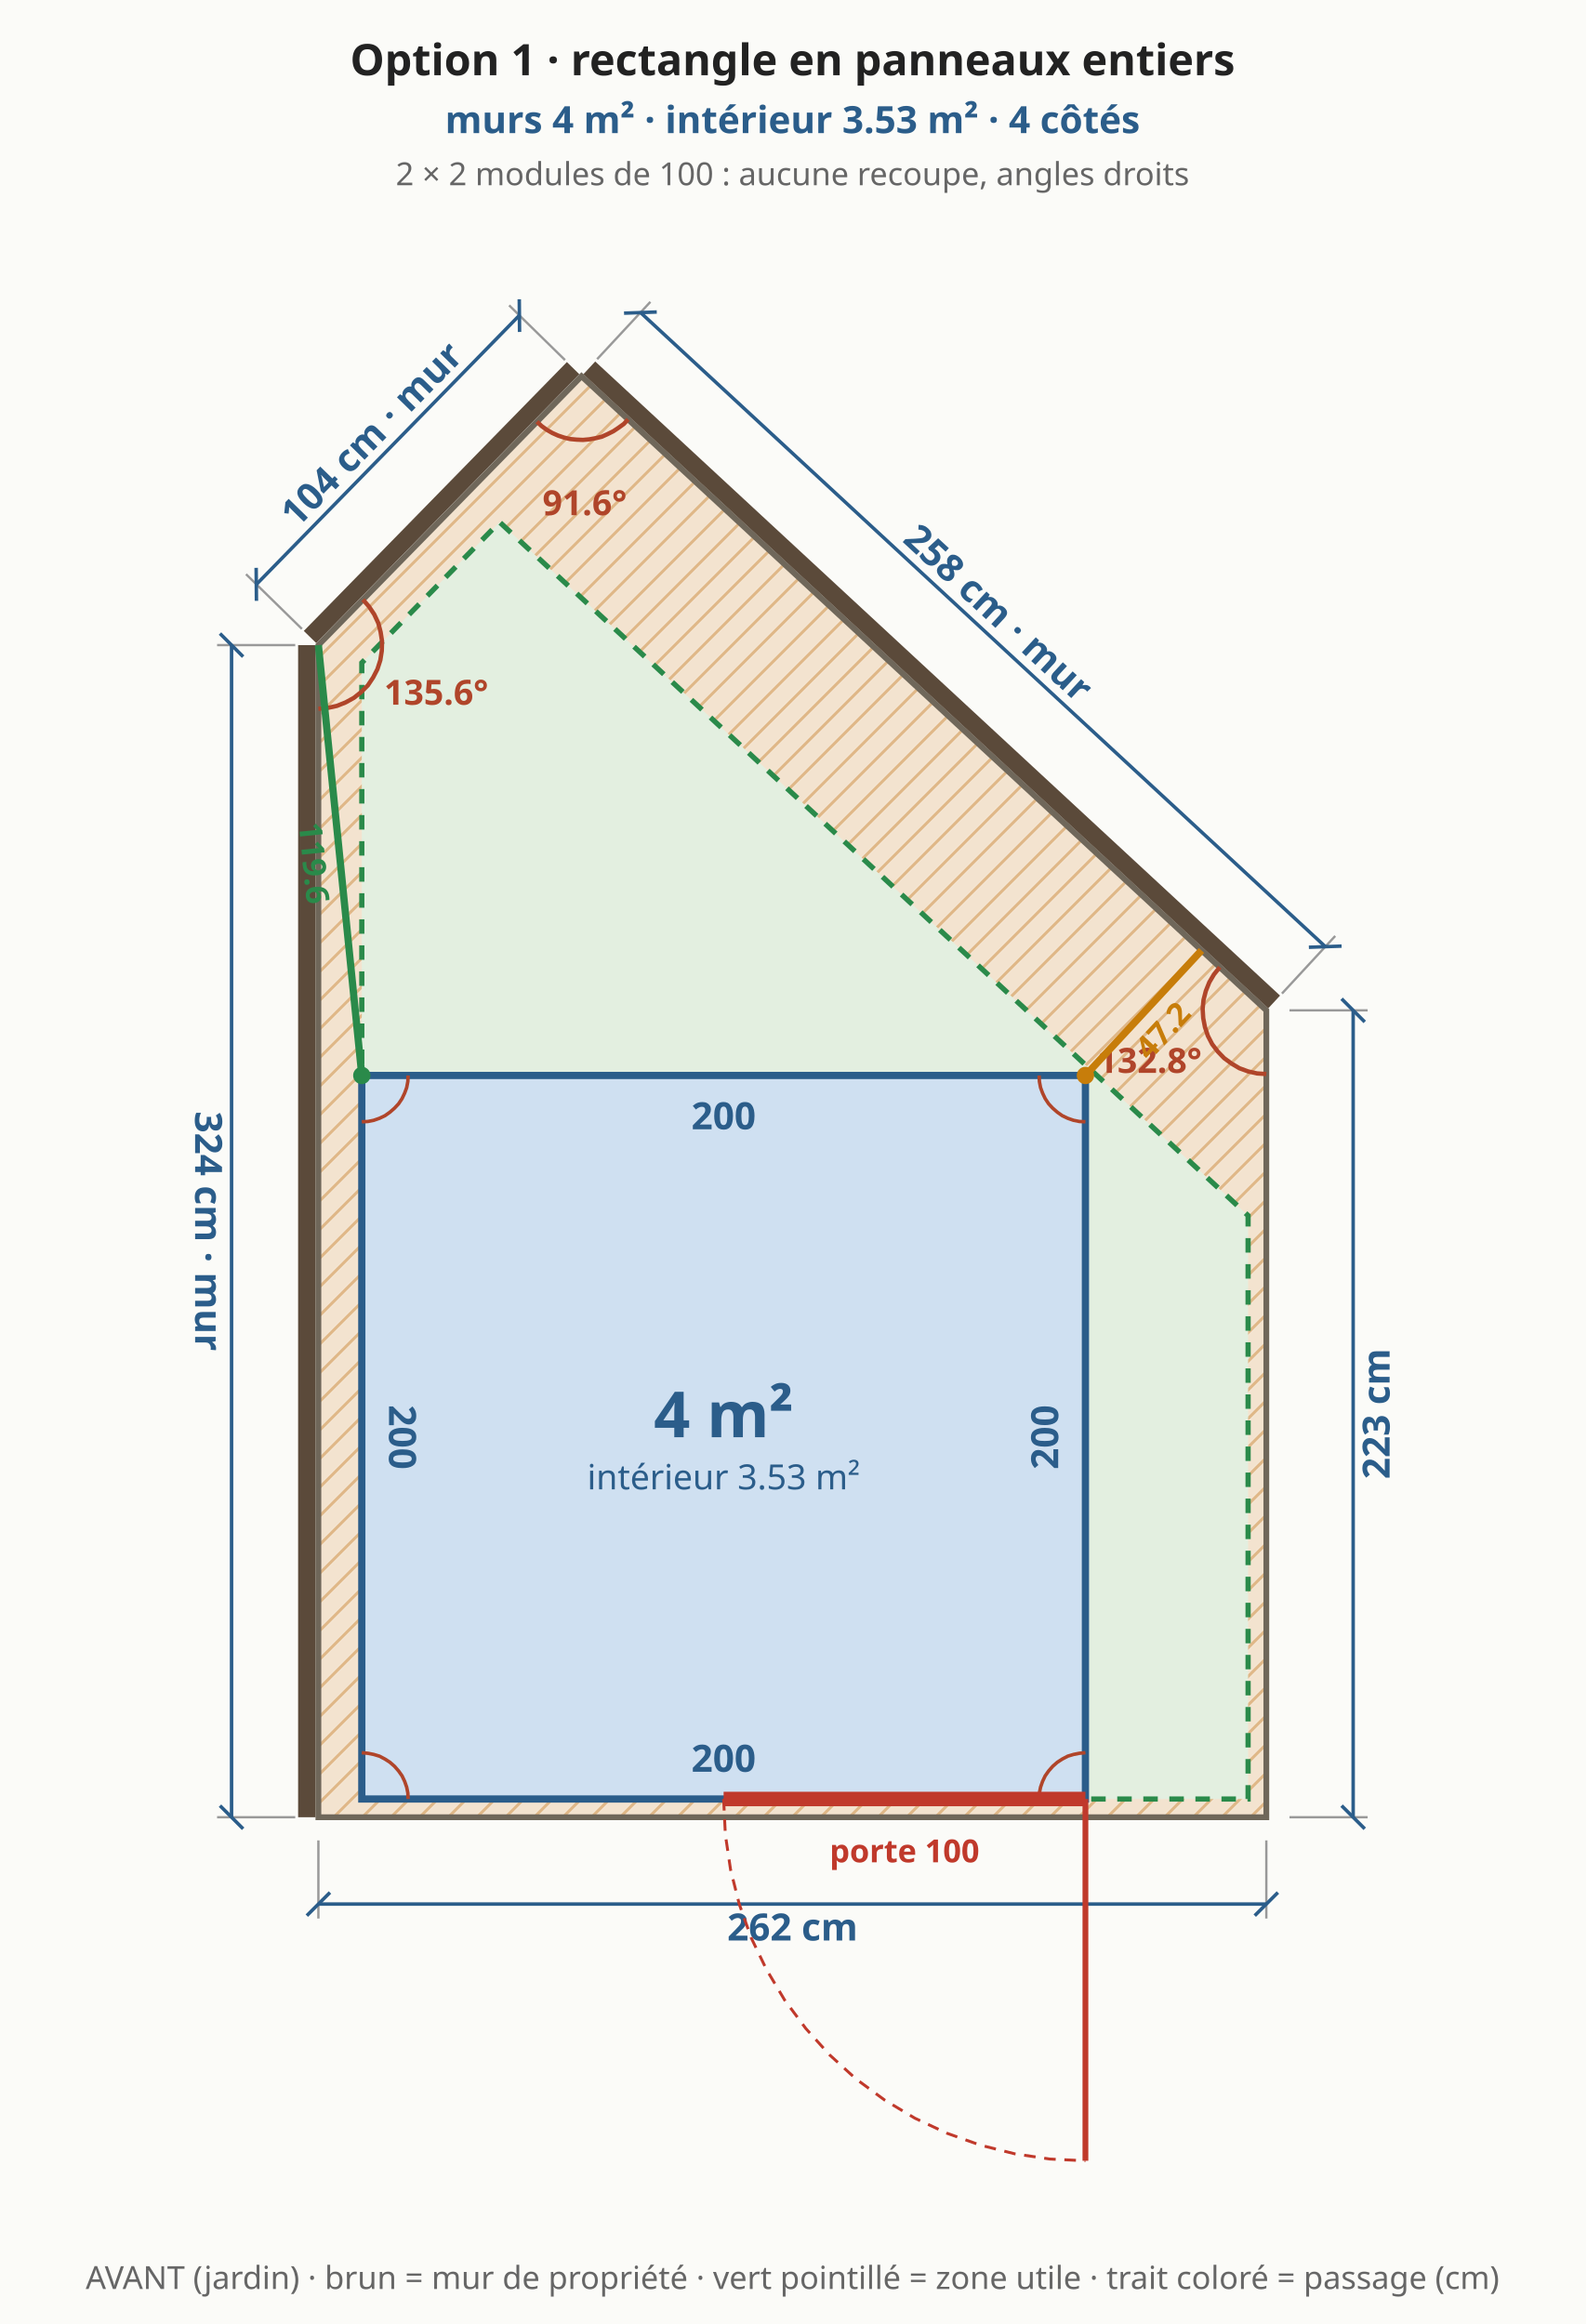
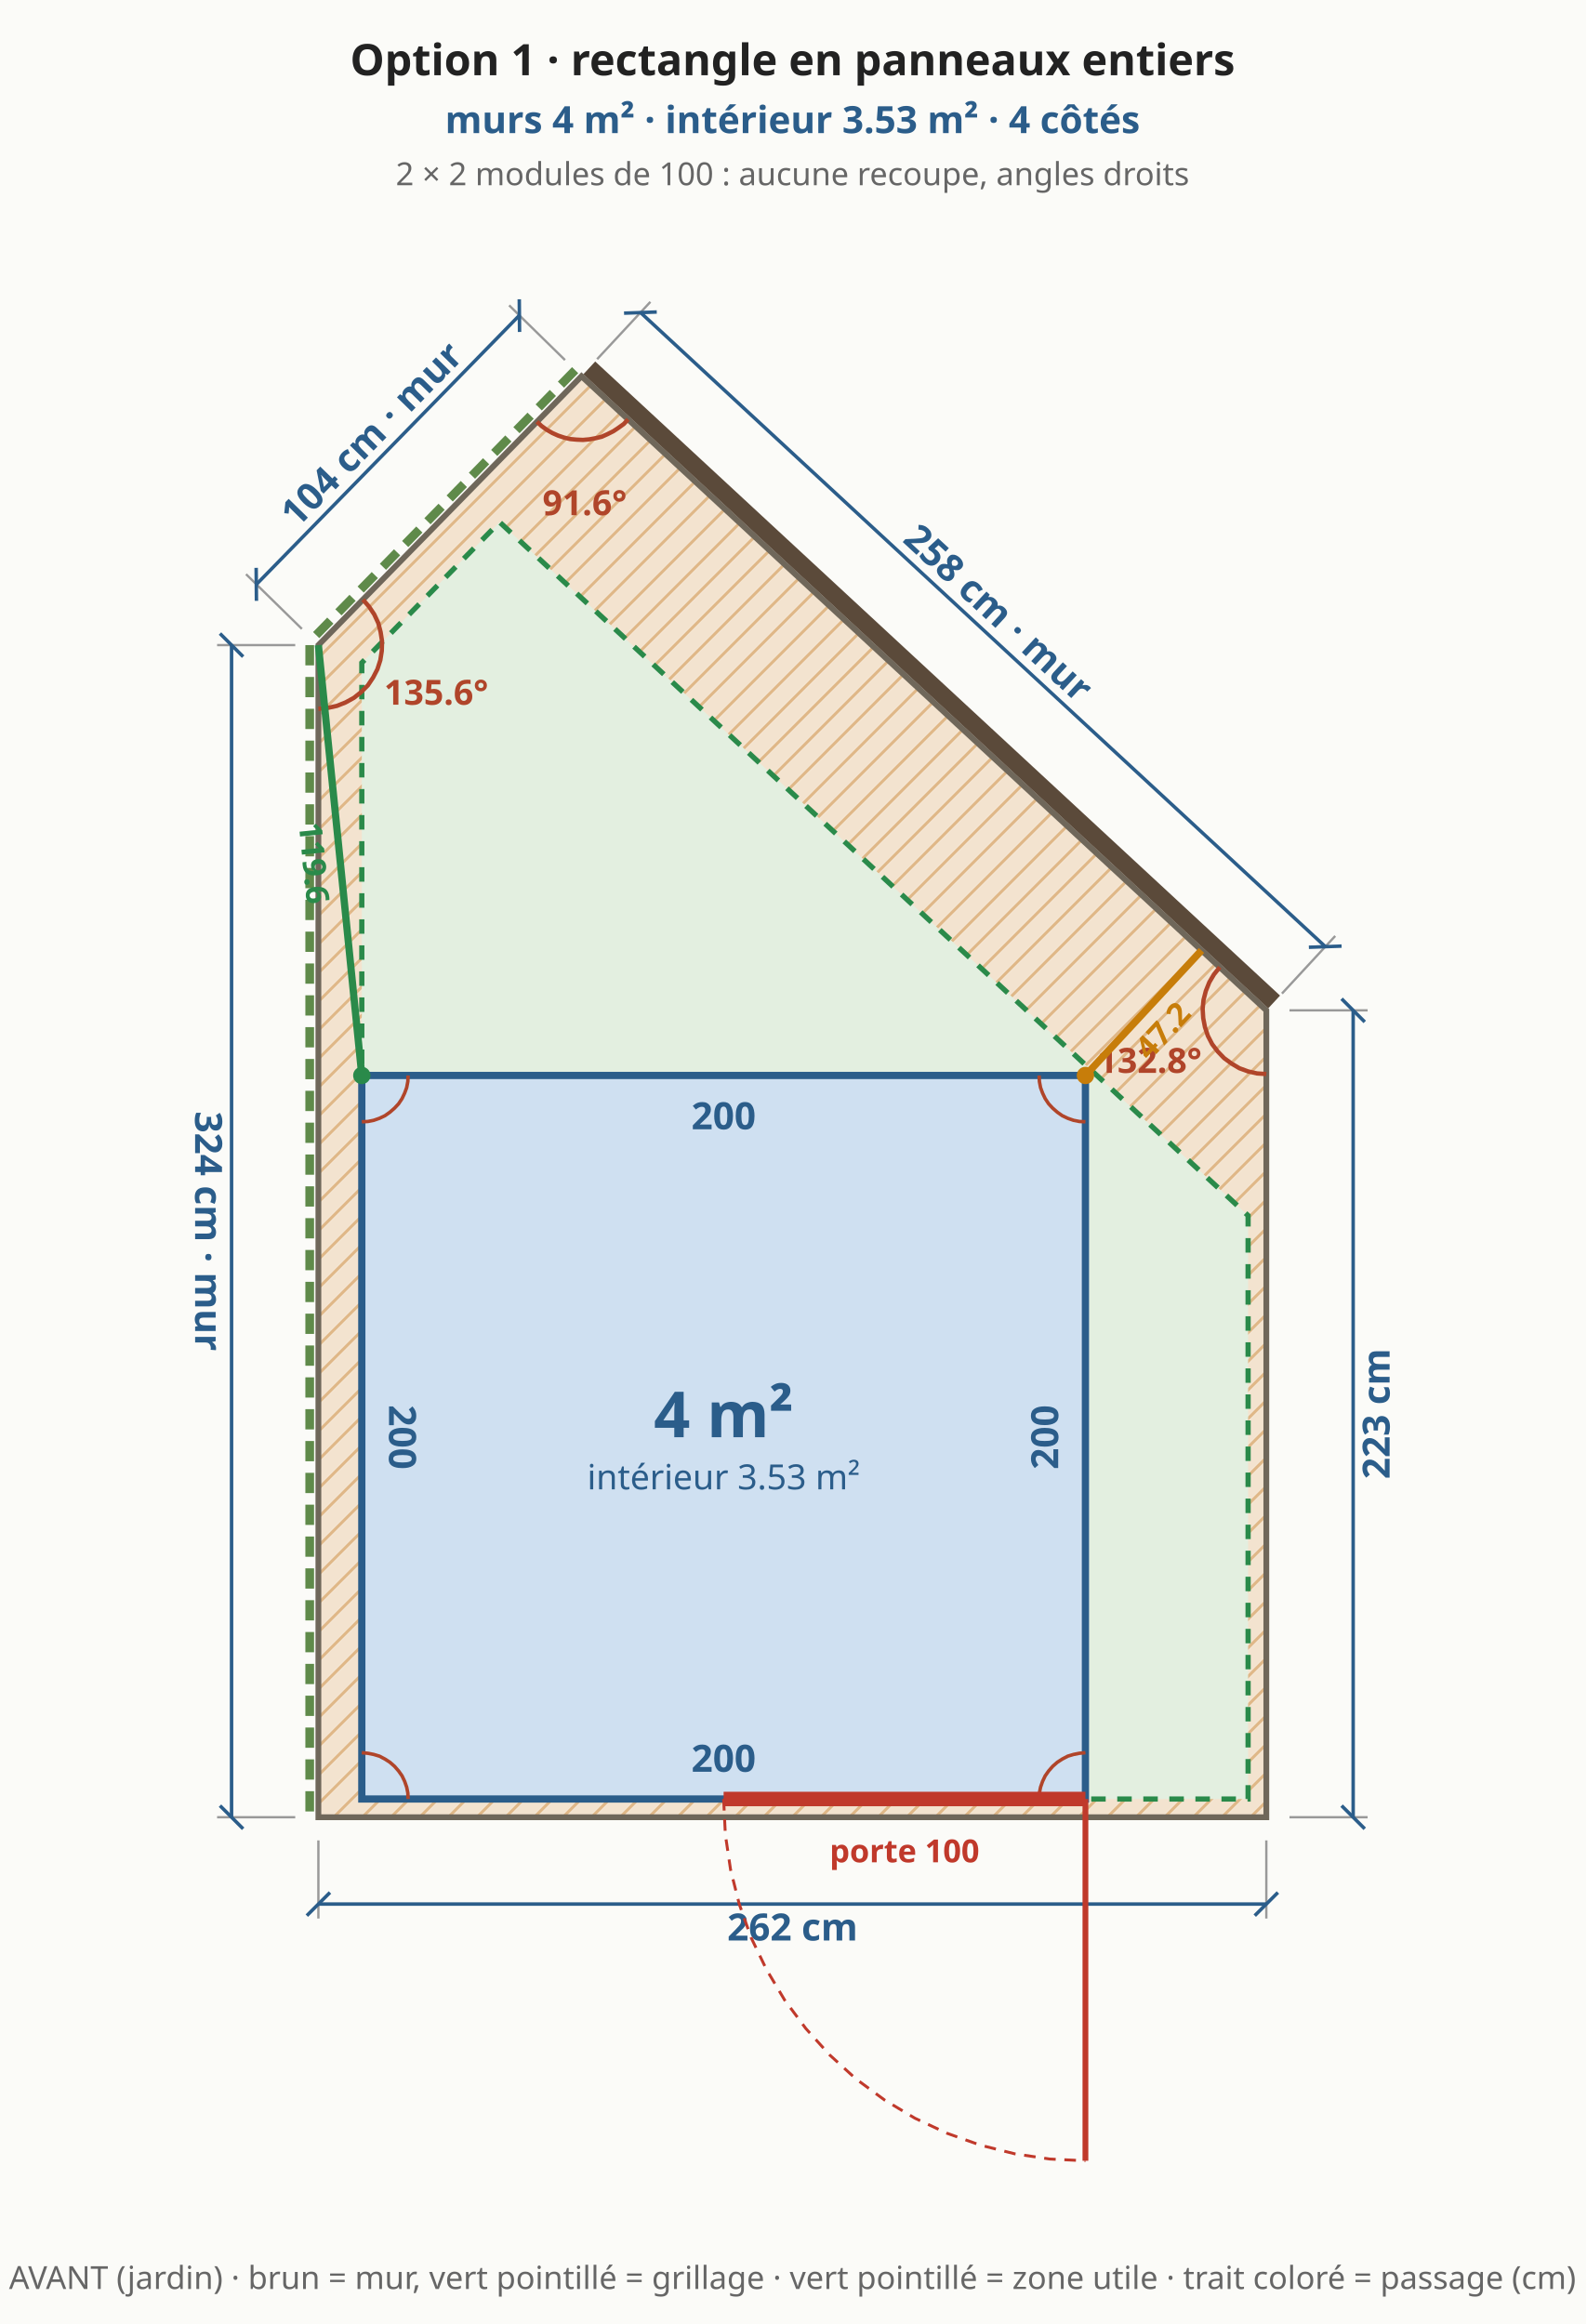
<svg xmlns="http://www.w3.org/2000/svg" viewBox="0 0 548 803" font-family="system-ui,sans-serif" font-size="13">
  <rect width="548" height="803" fill="#fbfbf8" />
  <defs>
    <pattern id="bande" width="7" height="7" patternUnits="userSpaceOnUse" patternTransform="rotate(45)">
      <rect width="7" height="7" fill="#f3e3cf" />
      <line x1="0" y1="0" x2="0" y2="7" stroke="#e0b98a" stroke-width="2" />
    </pattern>
  </defs>
  <polygon points="110.0,627.9 437.5,627.9 437.5,349.1 200.9,130.0 110.0,222.9" fill="url(#bande)" stroke="#6f675a" stroke-width="2" />
  <polygon points="125.0,621.6 431.2,621.6 431.2,420.0 172.6,180.4 125.0,229.0" fill="#e3efe0" stroke="#2a8a4a" stroke-width="1.8" stroke-dasharray="5 4" />
  <line x1="110.0" y1="635.9" x2="110.0" y2="662.9" stroke="#999" stroke-width="0.8" />
  <line x1="437.5" y1="635.9" x2="437.5" y2="662.9" stroke="#999" stroke-width="0.8" />
  <line x1="110.0" y1="657.9" x2="437.5" y2="657.9" stroke="#2b5d8a" stroke-width="1.2" />
  <line x1="106.0" y1="661.9" x2="114.0" y2="653.9" stroke="#2b5d8a" stroke-width="1.2" />
  <line x1="433.5" y1="661.9" x2="441.5" y2="653.9" stroke="#2b5d8a" stroke-width="1.2" />
  <text x="273.8" y="665.9" text-anchor="middle" dominant-baseline="middle" fill="#2b5d8a" font-size="13" font-weight="bold" transform="rotate(0.0 273.8 665.9)">262 cm</text>
  <line x1="445.5" y1="627.9" x2="472.5" y2="627.9" stroke="#999" stroke-width="0.8" />
  <line x1="445.5" y1="349.1" x2="472.5" y2="349.1" stroke="#999" stroke-width="0.8" />
  <line x1="467.5" y1="627.9" x2="467.5" y2="349.1" stroke="#2b5d8a" stroke-width="1.2" />
  <line x1="471.5" y1="631.9" x2="463.5" y2="623.9" stroke="#2b5d8a" stroke-width="1.2" />
  <line x1="471.5" y1="353.1" x2="463.5" y2="345.1" stroke="#2b5d8a" stroke-width="1.2" />
  <text x="475.5" y="488.5" text-anchor="middle" dominant-baseline="middle" fill="#2b5d8a" font-size="13" font-weight="bold" transform="rotate(-90.0 475.5 488.5)">223 cm</text>
  <line x1="440.2" y1="346.2" x2="203.6" y2="127.1" stroke="#5b4a3a" stroke-width="6" />
  <line x1="442.9" y1="343.3" x2="461.3" y2="323.4" stroke="#999" stroke-width="0.8" />
  <line x1="206.3" y1="124.1" x2="224.7" y2="104.3" stroke="#999" stroke-width="0.8" />
  <line x1="457.9" y1="327.1" x2="221.3" y2="108.0" stroke="#2b5d8a" stroke-width="1.2" />
  <line x1="463.5" y1="326.9" x2="452.2" y2="327.3" stroke="#2b5d8a" stroke-width="1.2" />
  <line x1="226.9" y1="107.8" x2="215.6" y2="108.2" stroke="#2b5d8a" stroke-width="1.2" />
  <text x="345.0" y="211.7" text-anchor="middle" dominant-baseline="middle" fill="#2b5d8a" font-size="13" font-weight="bold" transform="rotate(42.8 345.0 211.7)">258 cm · mur</text>
-   <line x1="198.0" y1="127.2" x2="107.1" y2="220.1" stroke="#5b4a3a" stroke-width="6" />
+   <line x1="198.7" y1="127.9" x2="107.9" y2="220.8" stroke="#5f8a4a" stroke-width="3" stroke-dasharray="7 4" />
  <line x1="195.2" y1="124.4" x2="175.9" y2="105.5" stroke="#999" stroke-width="0.8" />
  <line x1="104.3" y1="217.3" x2="85.0" y2="198.4" stroke="#999" stroke-width="0.8" />
  <line x1="179.4" y1="109.0" x2="88.6" y2="201.9" stroke="#2b5d8a" stroke-width="1.2" />
  <line x1="179.4" y1="103.4" x2="179.5" y2="114.7" stroke="#2b5d8a" stroke-width="1.2" />
  <line x1="88.5" y1="196.2" x2="88.6" y2="207.6" stroke="#2b5d8a" stroke-width="1.2" />
  <text x="128.3" y="149.9" text-anchor="middle" dominant-baseline="middle" fill="#2b5d8a" font-size="13" font-weight="bold" transform="rotate(-45.6 128.3 149.9)">104 cm · mur</text>
-   <line x1="106.0" y1="222.9" x2="106.0" y2="627.9" stroke="#5b4a3a" stroke-width="6" />
+   <line x1="107.0" y1="222.9" x2="107.0" y2="627.9" stroke="#5f8a4a" stroke-width="3" stroke-dasharray="7 4" />
  <line x1="102.0" y1="222.9" x2="75.0" y2="222.9" stroke="#999" stroke-width="0.8" />
  <line x1="102.0" y1="627.9" x2="75.0" y2="627.9" stroke="#999" stroke-width="0.8" />
  <line x1="80.0" y1="222.9" x2="80.0" y2="627.9" stroke="#2b5d8a" stroke-width="1.2" />
  <line x1="76.0" y1="218.9" x2="84.0" y2="226.9" stroke="#2b5d8a" stroke-width="1.2" />
  <line x1="76.0" y1="623.9" x2="84.0" y2="631.9" stroke="#2b5d8a" stroke-width="1.2" />
  <text x="72.0" y="425.4" text-anchor="middle" dominant-baseline="middle" fill="#2b5d8a" font-size="13" font-weight="bold" transform="rotate(90.0 72.0 425.4)">324 cm · mur</text>
  <polyline points="421.4,334.2 419.4,336.7 417.8,339.4 416.6,342.4 415.8,345.5 415.5,348.6 415.7,351.8 416.3,354.9 417.3,357.9 418.8,360.8 420.7,363.3 422.9,365.6 425.5,367.5 428.2,369.1 431.2,370.2 434.3,370.9 437.5,371.1" fill="none" stroke="#b0452a" stroke-width="1.5" />
  <text x="397.2" y="370.7" text-anchor="middle" fill="#b0452a" font-size="12" font-weight="bold">132.8°</text>
  <polyline points="185.5,145.7 187.1,147.2 188.9,148.5 190.8,149.6 192.8,150.5 194.9,151.2 197.0,151.7 199.2,151.9 201.4,152.0 203.6,151.8 205.8,151.4 207.9,150.9 209.9,150.0 211.9,149.0 213.7,147.8 215.5,146.5 217.0,144.9" fill="none" stroke="#b0452a" stroke-width="1.5" />
  <text x="202.0" y="178.0" text-anchor="middle" fill="#b0452a" font-size="12" font-weight="bold">91.6°</text>
  <polyline points="110.0,244.9 113.2,244.6 116.4,243.9 119.4,242.7 122.3,241.1 124.8,239.1 127.1,236.8 128.9,234.1 130.4,231.2 131.4,228.1 131.9,224.9 132.0,221.6 131.5,218.4 130.7,215.3 129.3,212.3 127.5,209.6 125.4,207.2" fill="none" stroke="#b0452a" stroke-width="1.5" />
  <text x="150.7" y="243.5" text-anchor="middle" fill="#b0452a" font-size="12" font-weight="bold">135.6°</text>
  <polygon points="125.0,621.6 375.0,621.6 375.0,371.6 125.0,371.6" fill="#cfe0f1" stroke="#2b5d8a" stroke-width="2.5" />
  <text x="250.0" y="607.6" text-anchor="middle" dominant-baseline="middle" fill="#2b5d8a" font-size="13" font-weight="bold" transform="rotate(0.0 250.0 607.6)">200</text>
  <text x="361.0" y="496.6" text-anchor="middle" dominant-baseline="middle" fill="#2b5d8a" font-size="13" font-weight="bold" transform="rotate(-90.0 361.0 496.6)">200</text>
  <text x="250.0" y="385.6" text-anchor="middle" dominant-baseline="middle" fill="#2b5d8a" font-size="13" font-weight="bold" transform="rotate(0.0 250.0 385.6)">200</text>
  <text x="139.0" y="496.6" text-anchor="middle" dominant-baseline="middle" fill="#2b5d8a" font-size="13" font-weight="bold" transform="rotate(90.0 139.0 496.6)">200</text>
  <polyline points="141.0,621.6 140.9,619.5 140.5,617.5 139.8,615.5 138.9,613.6 137.7,611.9 136.3,610.3 134.7,608.9 133.0,607.8 131.1,606.8 129.1,606.2 127.1,605.8 125.0,605.6" fill="none" stroke="#b0452a" stroke-width="1.2" />
  <polyline points="375.0,605.6 372.9,605.8 370.9,606.2 368.9,606.8 367.0,607.8 365.3,608.9 363.7,610.3 362.3,611.9 361.1,613.6 360.2,615.5 359.5,617.5 359.1,619.5 359.0,621.6" fill="none" stroke="#b0452a" stroke-width="1.2" />
  <polyline points="359.0,371.6 359.1,373.7 359.5,375.8 360.2,377.7 361.1,379.6 362.3,381.4 363.7,382.9 365.3,384.3 367.0,385.5 368.9,386.4 370.9,387.1 372.9,387.5 375.0,387.6" fill="none" stroke="#b0452a" stroke-width="1.2" />
  <polyline points="125.0,387.6 127.1,387.5 129.1,387.1 131.1,386.4 133.0,385.5 134.7,384.3 136.3,382.9 137.7,381.4 138.9,379.6 139.8,377.7 140.5,375.8 140.9,373.7 141.0,371.6" fill="none" stroke="#b0452a" stroke-width="1.2" />
  <line x1="250.0" y1="621.6" x2="375.0" y2="621.6" stroke="#c0392b" stroke-width="5" />
  <line x1="375.0" y1="621.6" x2="375.0" y2="746.6" stroke="#c0392b" stroke-width="2" />
  <polyline points="250.0,621.6 250.6,633.9 252.4,646.0 255.4,657.9 259.5,669.5 264.8,680.5 271.1,691.1 278.4,700.9 286.6,710.0 295.7,718.3 305.6,725.6 316.1,731.9 327.2,737.1 338.7,741.2 350.6,744.2 362.7,746.0 375.0,746.6" fill="none" stroke="#c0392b" stroke-width="1" stroke-dasharray="4 3" />
  <text x="312.5" y="639.6" text-anchor="middle" dominant-baseline="middle" fill="#c0392b" font-size="11" font-weight="bold">porte 100</text>
  <line x1="375.0" y1="371.6" x2="415.1" y2="328.4" stroke="#c77d0a" stroke-width="2.5" />
  <circle cx="375.0" cy="371.6" r="3" fill="#c77d0a" />
  <text x="401.7" y="356.1" text-anchor="middle" dominant-baseline="middle" fill="#c77d0a" font-size="11" font-weight="bold" transform="rotate(-47.1 401.7 356.1)">47.2</text>
  <line x1="125.0" y1="371.6" x2="110.0" y2="222.9" stroke="#2a8a4a" stroke-width="2.5" />
  <circle cx="125.0" cy="371.6" r="3" fill="#2a8a4a" />
  <text x="108.5" y="298.2" text-anchor="middle" dominant-baseline="middle" fill="#2a8a4a" font-size="11" font-weight="bold" transform="rotate(84.2 108.5 298.2)">119.6</text>
  <text x="250.0" y="496.6" text-anchor="middle" fill="#2b5d8a" font-size="22" font-weight="bold">4 m²</text>
  <text x="250.0" y="514.6" text-anchor="middle" fill="#2b5d8a" font-size="12" font-weight="normal">intérieur 3.53 m²</text>
  <text x="273.8" y="26.0" text-anchor="middle" fill="#222" font-size="15" font-weight="bold">Option 1 · rectangle en panneaux entiers</text>
  <text x="273.8" y="46.0" text-anchor="middle" fill="#2b5d8a" font-size="13" font-weight="bold">murs 4 m² · intérieur 3.53 m² · 4 côtés</text>
  <text x="273.8" y="64.0" text-anchor="middle" fill="#666" font-size="11" font-weight="normal">2 × 2 modules de 100 : aucune recoupe, angles droits</text>
-   <text x="273.8" y="790.9" text-anchor="middle" fill="#666" font-size="11" font-weight="normal">AVANT (jardin) · brun = mur de propriété · vert pointillé = zone utile · trait coloré = passage (cm)</text>
+   <text x="273.8" y="790.9" text-anchor="middle" fill="#666" font-size="11" font-weight="normal">AVANT (jardin) · brun = mur, vert pointillé = grillage · vert pointillé = zone utile · trait coloré = passage (cm)</text>
</svg>
